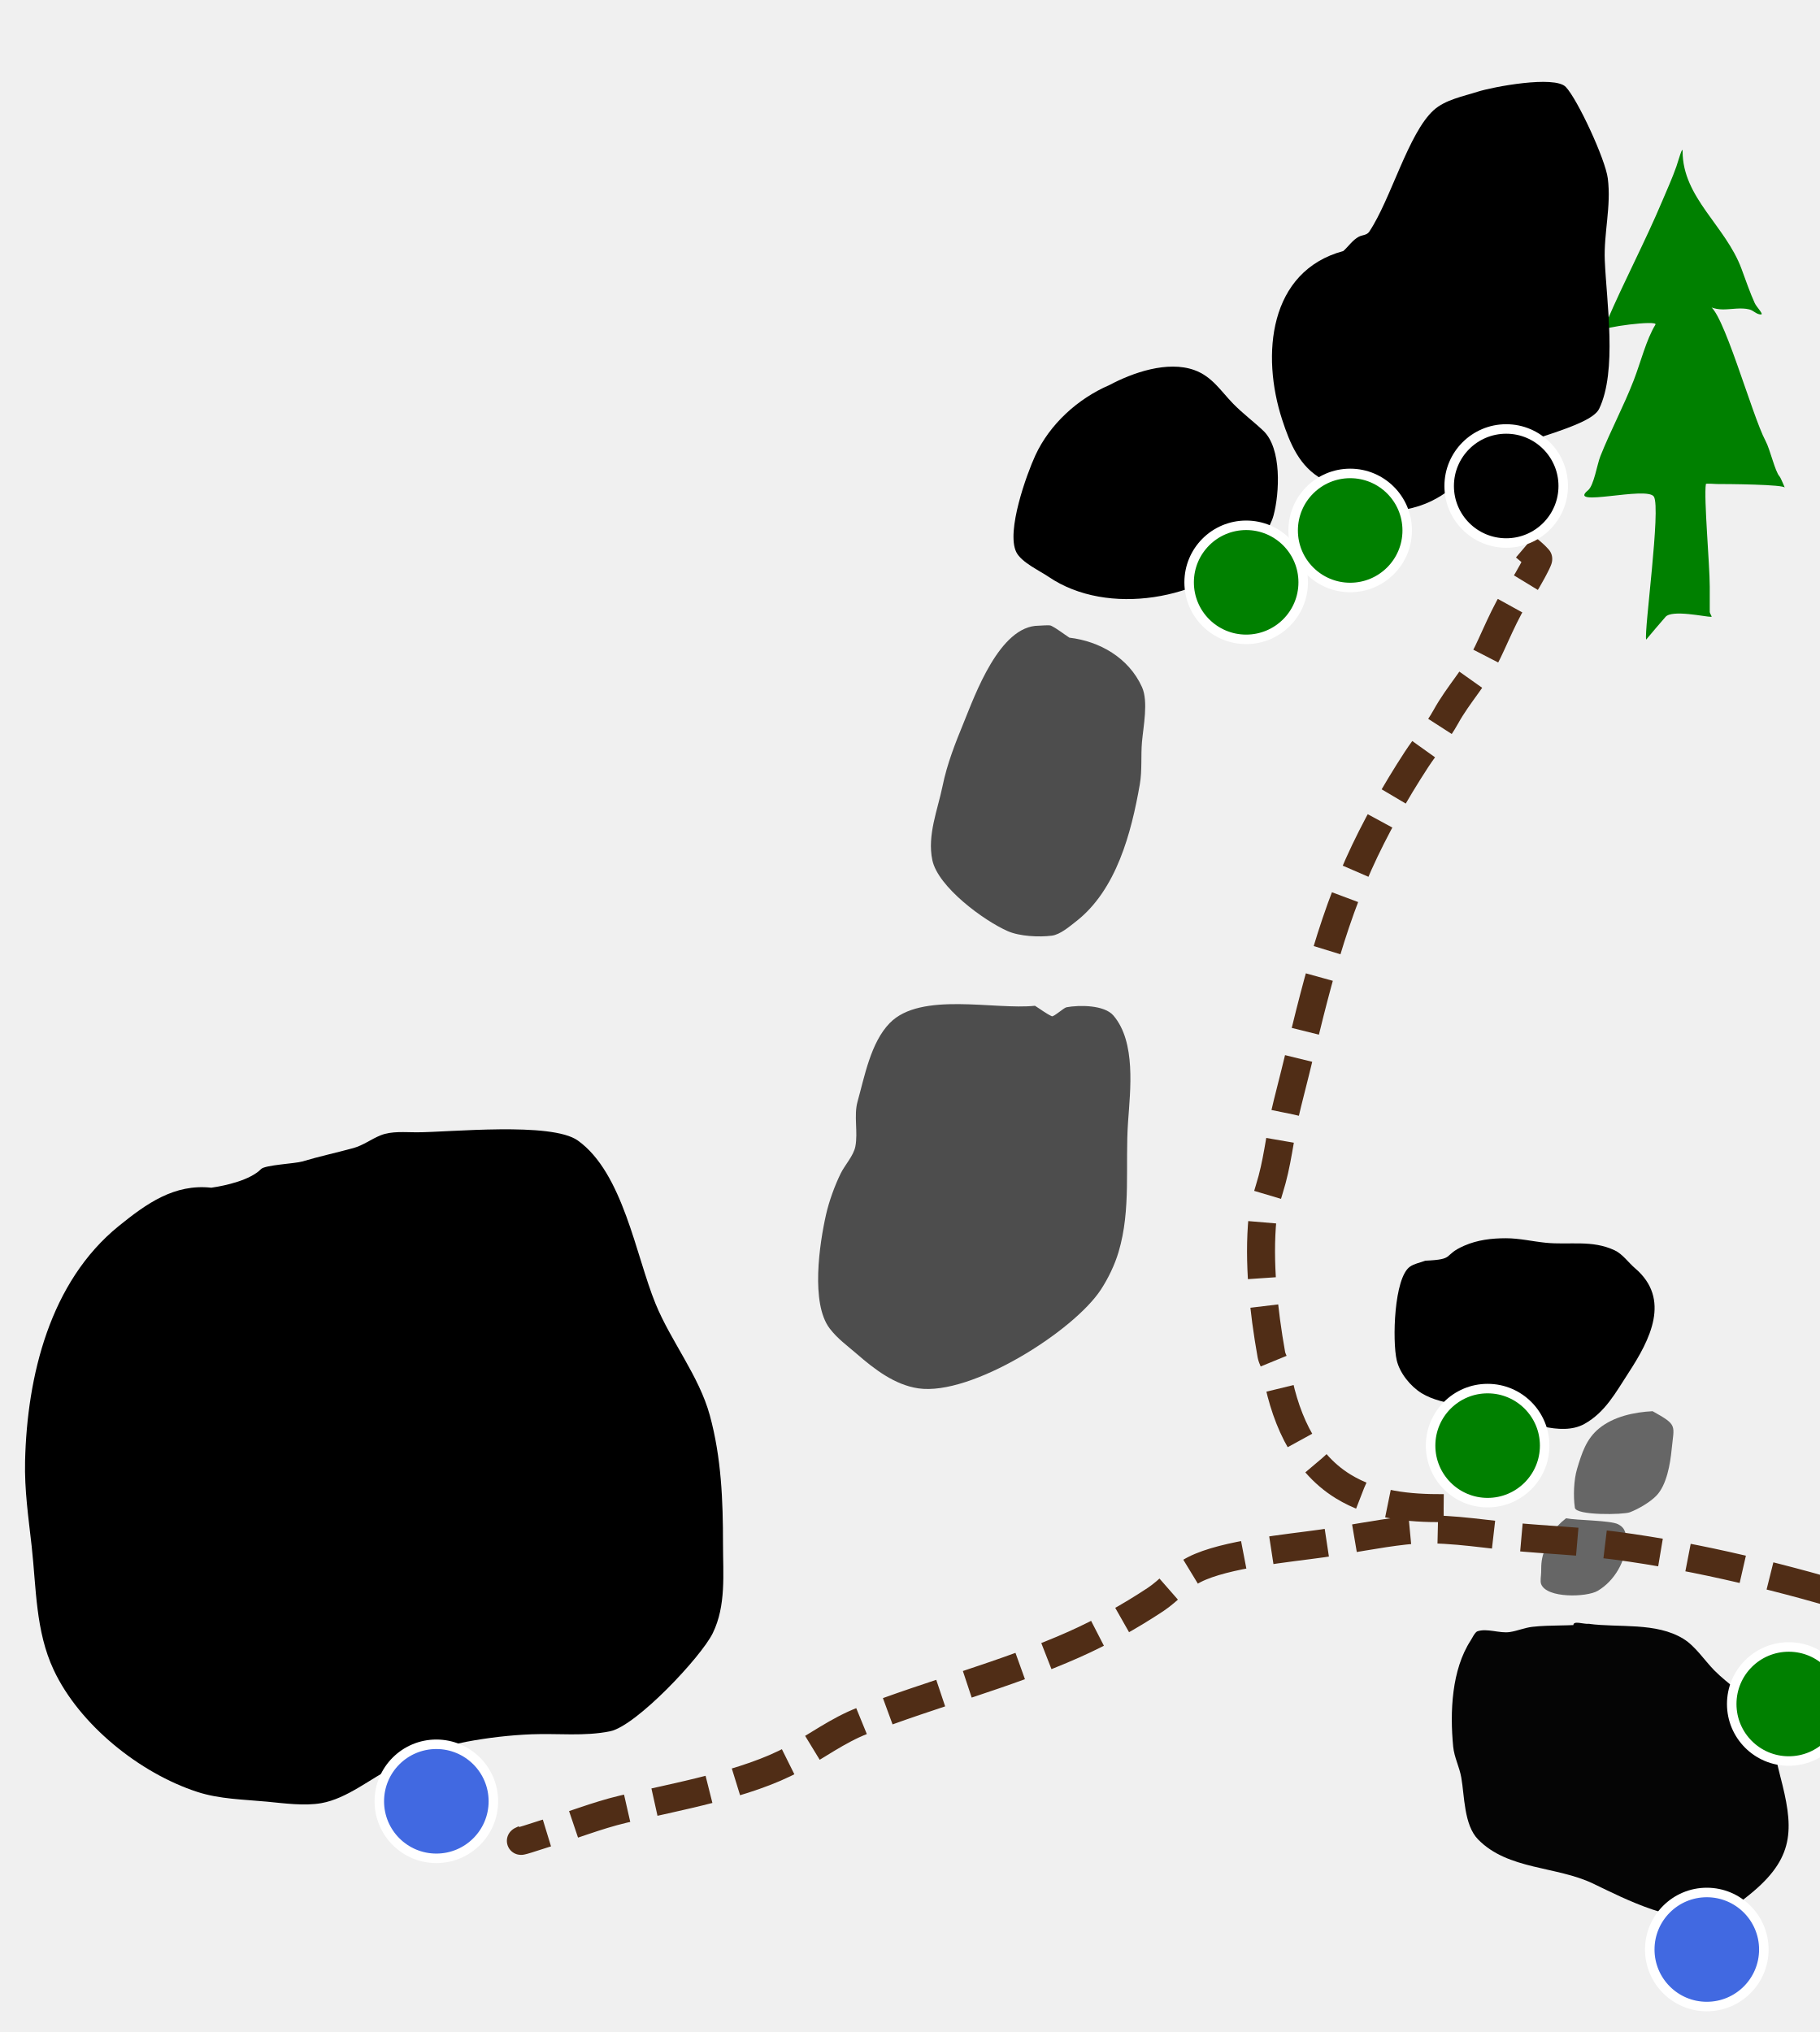
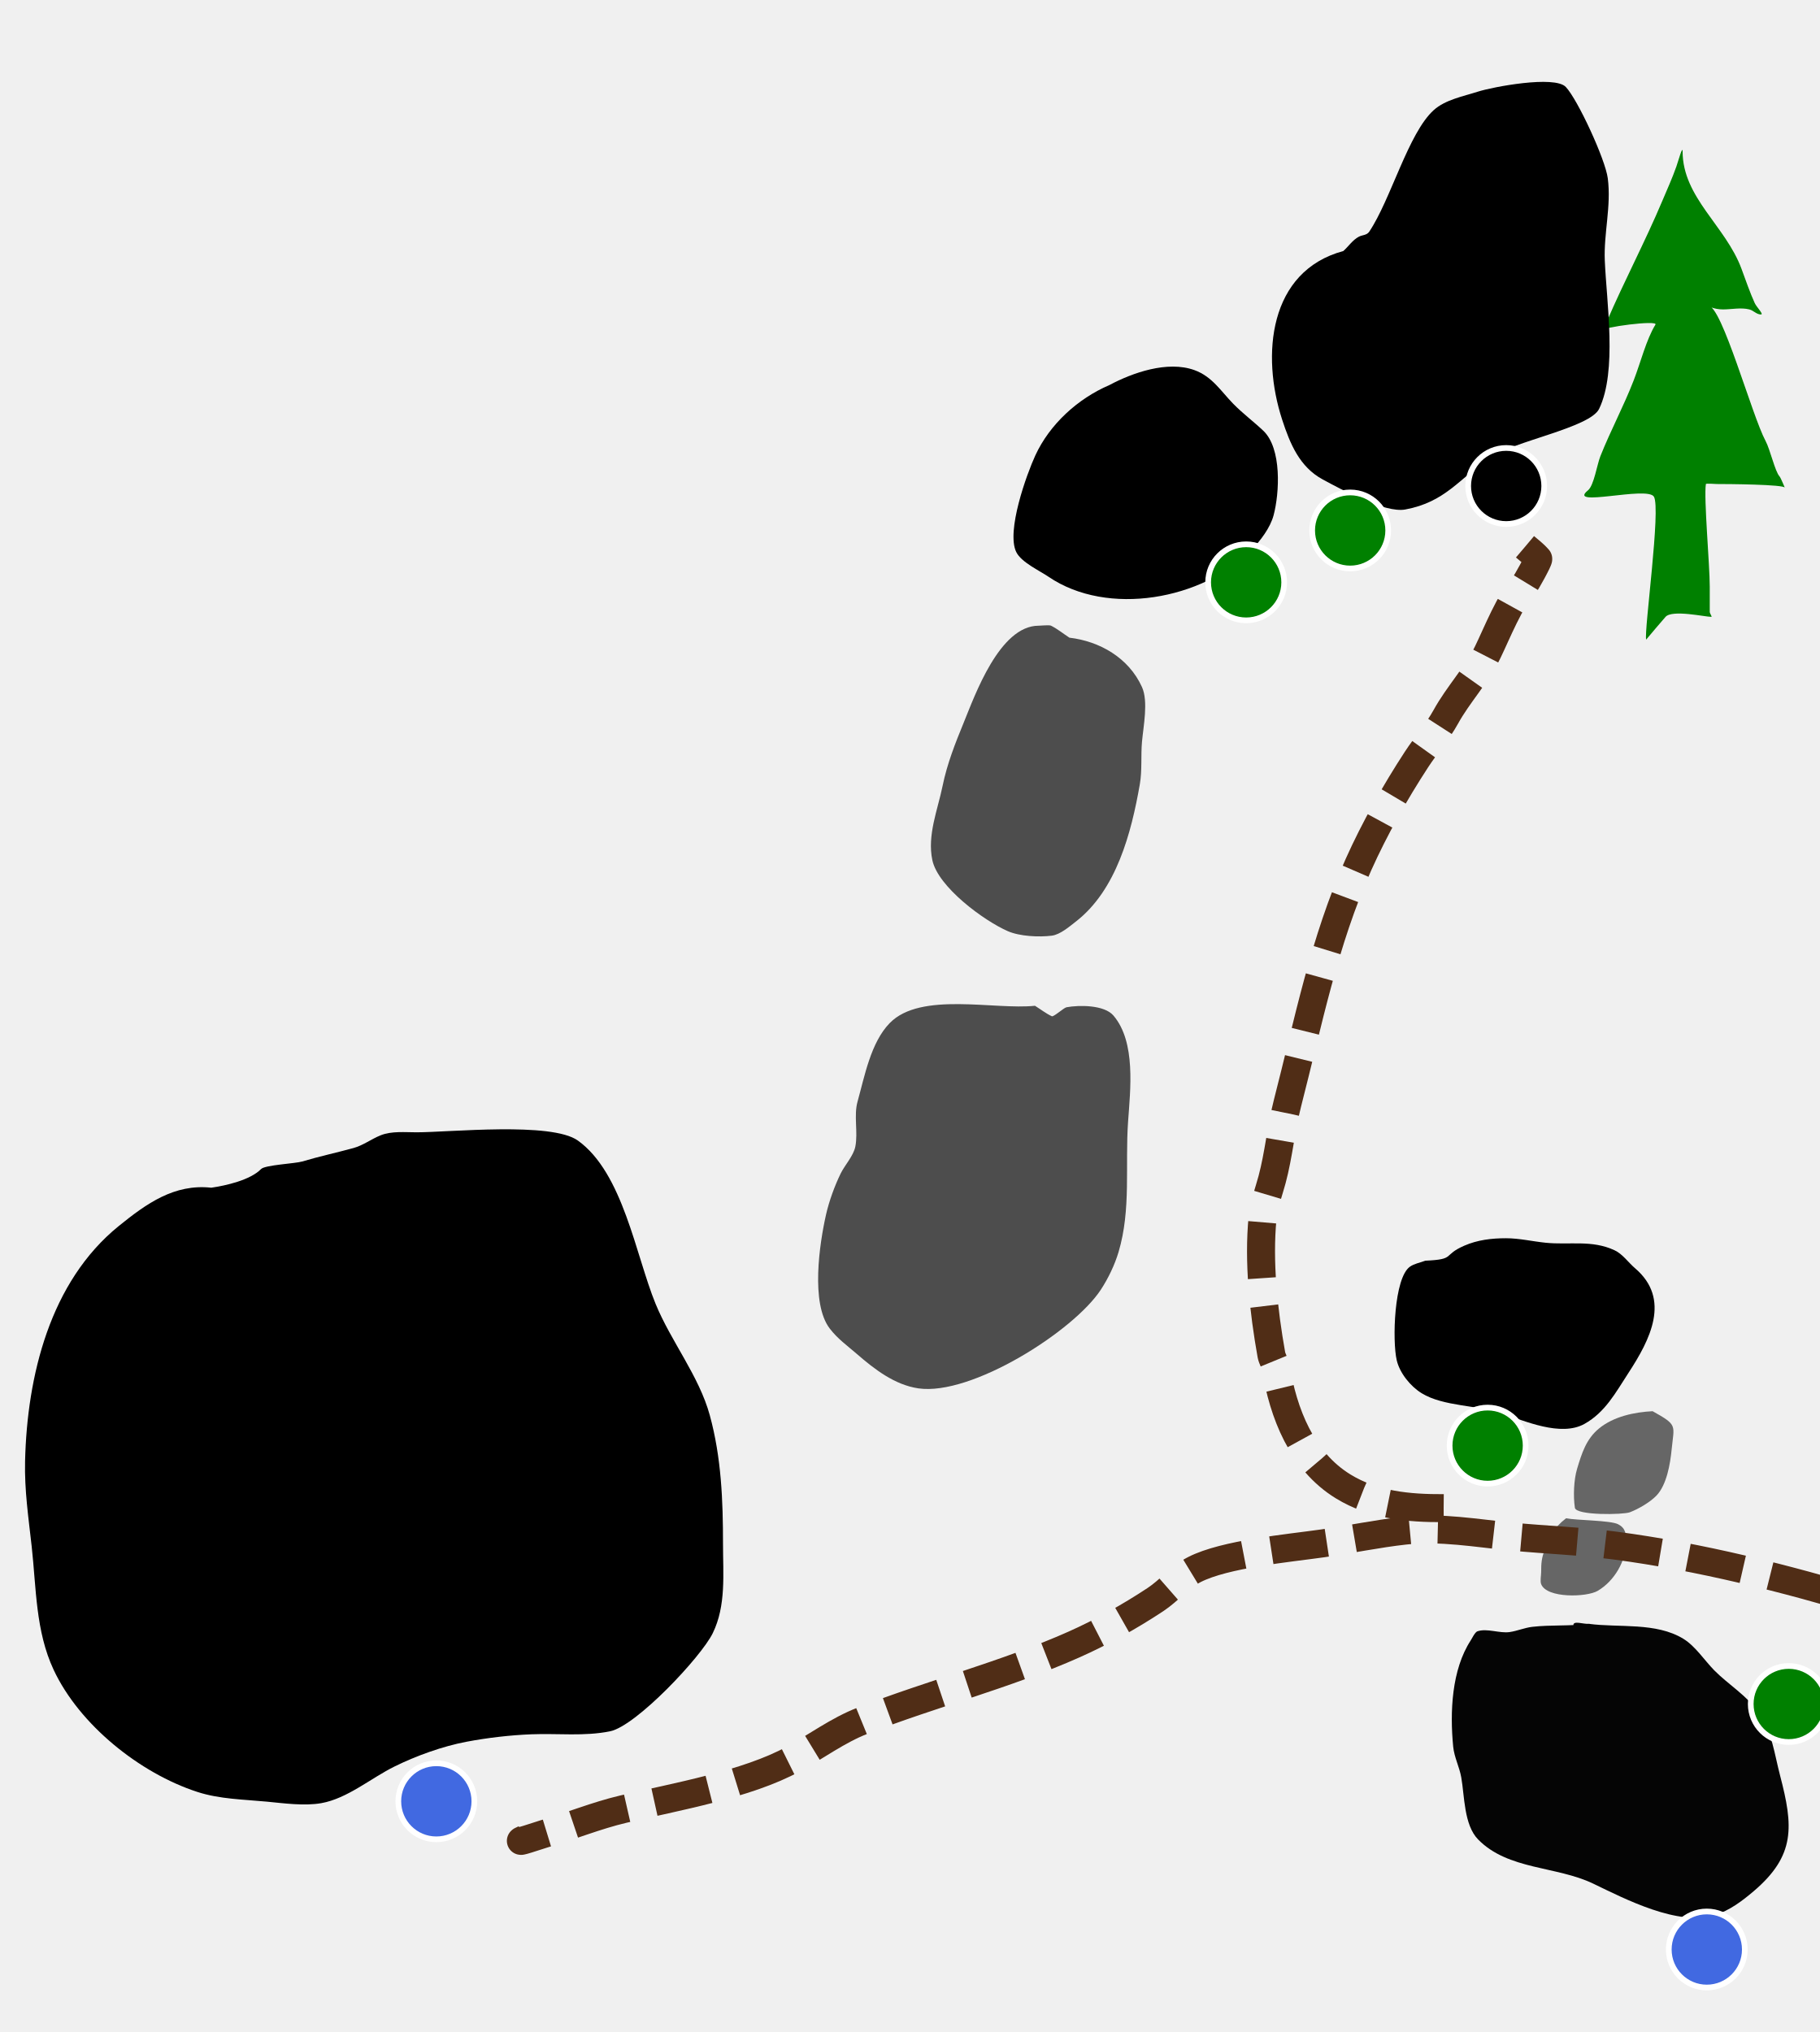
<svg xmlns="http://www.w3.org/2000/svg" width="1388.052" height="1550" viewBox="0 0 1388.052 1550" version="1.1" id="svg5">
  <defs id="defs2">
    <marker style="overflow:visible" id="TriangleStart" refX="0" refY="0" orient="auto-start-reverse" markerWidth="3.324" markerHeight="3.843" viewBox="0 0 5.324 6.155" preserveAspectRatio="xMidYMid">
      <path transform="scale(0.5)" style="fill:context-stroke;fill-rule:evenodd;stroke:context-stroke;stroke-width:1pt" d="M 5.77,0 -2.88,5 V -5 Z" id="path135" />
    </marker>
  </defs>
  <g id="layer1" transform="translate(108.4805,82.99133)">
    <path style="fill:#050505;stroke-width:21.352" d="m 1103.363,1155.659 c -3.914,0.381 -12.124,-2.762 -11.742,1.142 0.381,3.904 15.643,-1.64 11.742,-1.142 -14.619,1.867 -28.688,0.654 -43.056,2.285 -5.872,0.666 -11.466,3.142 -17.334,3.998 -7.681,1.121 -17.22,-3.085 -24.604,-0.572 -1.836,0.626 -4.306,5.74 -5.033,6.854 -14.634,22.42 -15.998,54.768 -13.42,81.099 0.802,8.186 4.726,15.415 6.151,23.416 2.543,14.287 1.998,36.308 12.861,47.403 22.859,23.348 59.682,20.186 87.79,33.696 24.25,11.656 64.768,32.803 92.822,23.987 11.268,-3.541 20.791,-10.747 29.636,-18.276 32.081,-27.306 30.097,-49.78 20.13,-87.953 -4.688,-17.956 -5.761,-31.956 -16.216,-47.974 -8.163,-12.506 -23.754,-21.977 -34.109,-32.554 -7.416,-7.574 -14.369,-18.4 -23.485,-23.987 -20.867,-12.788 -48.954,-8.335 -72.133,-11.422 z" id="path260" />
    <path style="fill:#000000;stroke-width:21.352" d="m 978.668,878.666 c -3.914,1.523 -8.311,2.151 -11.743,4.569 -12.12,8.537 -13.538,56.493 -10.065,71.39 2.277,9.769 10.523,19.927 19.012,25.129 16.697,10.232 42.689,9.013 61.509,15.42 16.946,5.769 44.698,17.984 62.627,7.996 15.983,-8.904 23.942,-24.116 33.55,-38.836 16.575,-25.395 32.687,-56.419 5.032,-79.957 -5.098,-4.339 -9.395,-10.8 -15.657,-13.707 -17.386,-8.072 -34.259,-3.842 -52.562,-5.711 -9.953,-1.017 -20.105,-3.427 -30.195,-3.427 -10.985,0 -21.73,1.271 -31.873,5.711 -16.936,7.414 -6.11,10.377 -29.636,11.422 z" id="path262" />
    <path style="fill:#666666;stroke-width:21.352" d="m 1086.029,1075.131 c -10.039,7.805 -12.118,13.823 -16.216,23.987 -2.516,6.241 -2.796,10.418 -2.796,17.134 0,2.466 -0.908,6.819 0,9.138 4.289,10.951 34.729,10 43.056,5.14 12.957,-7.562 21.808,-23.105 21.808,-37.694 0,-5.687 -0.482,-10.241 -6.151,-13.136 -5.951,-3.039 -31.695,-2.933 -39.701,-4.569 z" id="path390" />
    <path style="fill:#666666;stroke-width:21.352" d="m 1152.011,993.461 c -13.97,0.721 -29.653,4.012 -40.819,13.136 -9.835,8.036 -13.196,18.96 -16.775,30.84 -2.508,8.325 -2.997,20.941 -1.677,29.698 0.898,5.964 36.897,5.357 41.938,3.427 6.57,-2.517 15.248,-7.578 20.13,-12.565 8.023,-8.194 10.678,-24.531 11.743,-35.41 1.835,-18.741 4.875,-18.312 -14.538,-29.127 z" id="path455" />
    <path style="fill:#008000;stroke-width:28.55" d="m 1147.093,404.917 c -1.602,-7.369 11.378,-100.145 5.916,-109.055 -5.105,-8.328 -66.81,8.654 -50.285,-4.825 4.577,-3.733 6.836,-19.457 9.466,-26.057 7.928,-19.897 17.676,-37.855 25.438,-57.905 5.396,-13.936 9.505,-30.947 16.564,-42.464 2.228,-3.634 -41.411,1.898 -41.411,4.826 0,3.148 3.026,-4.157 4.141,-6.756 13.589,-31.669 29.191,-60.845 42.594,-92.648 3.618,-8.586 7.493,-17.049 10.649,-26.057 1.409,-4.022 4.733,-16.188 4.733,-11.581 0,35.422 32.869,56.878 44.961,89.753 2.946,8.01 6.654,18.654 10.057,26.057 1.422,3.093 7.139,8.686 4.733,8.686 -3.421,0 -5.551,-3.026 -8.874,-3.86 -6.382,-1.602 -13.629,0 -20.114,0 -7.151,0 -12.029,-2.895 -11.24,-2.895 10.458,0 33.252,83.64 43.778,103.264 3.51,6.543 7.175,23.244 10.649,27.022 1.039,1.13 4.141,9.169 4.141,8.686 0,-2.632 -44.708,-2.895 -52.06,-2.895 -0.672,0 -8.194,-0.579 -8.282,0 -1.649,10.76 2.958,61.815 2.958,78.172 0,6.434 0,12.868 0,19.302 0,1.432 2.082,3.86 1.183,3.86 -4.759,0 -29.868,-5.687 -34.904,0 -4.997,5.643 -9.86,11.581 -14.79,17.372 z" id="path745-7" />
    <path style="fill:#000000;stroke-width:22.658" d="m 916.106,108.499 c -56.861,15.362 -62.741,79.358 -46.622,128.671 5.992,18.331 13.24,36.002 30.898,45.543 14.195,7.669 47.418,25.79 62.923,22.938 30.57,-5.623 41.348,-23.517 64.654,-39.595 18.199,-12.556 76.373,-22.793 83.29,-37.219 13.833,-28.852 5.662,-81.036 4.302,-113.071 -0.883,-20.8 5.024,-41.365 2.287,-62.712 -1.874,-14.622 -23.048,-60.264 -32.024,-69.711 -8.551,-8.999 -55.896,-0.029 -67.177,3.613 -10.899,3.519 -24.738,6.065 -33.583,14.07 -19.369,17.529 -32.679,68.11 -49.146,92.689 -1.901,2.837 -5.238,2.422 -7.974,3.866 -4.732,2.497 -7.812,7.362 -11.827,10.92 z" id="path769" />
    <path style="fill:#000000;stroke-width:21.352" d="m 737.665,210.746 c -24.057,10.339 -45.492,29.846 -56.476,53.685 -6.633,14.396 -22.299,57.822 -14.538,73.674 3.836,7.837 17.772,14.195 24.604,18.847 45.132,30.731 117.635,17.491 154.89,-20.56 6.723,-6.866 14.25,-16.813 16.775,-26.272 4.554,-17.053 6.372,-51.069 -7.828,-64.537 -7.373,-6.993 -15.68,-13.16 -22.926,-20.56 -9.485,-9.688 -16.045,-20.801 -29.636,-25.7 -20.55,-7.408 -47.174,1.996 -64.864,11.422 z" id="path773" />
    <path style="fill:#4d4d4d;stroke-width:21.352" d="m 707.201,403.427 c -4.66,-3.046 -9.02,-6.605 -13.979,-9.138 -1.367,-0.698 -7.818,0 -9.506,0 -29.846,0 -48.697,53.329 -57.035,73.674 -6.54,15.957 -12.773,31.665 -16.216,48.545 -3.692,18.102 -11.818,37.526 -7.828,56.541 4.316,20.573 39.388,46.287 57.595,54.256 9.057,3.964 23.827,4.668 33.55,3.427 6.424,-0.82 13.661,-7.123 18.453,-10.851 30.869,-24.022 42.209,-67.689 48.648,-104.515 1.887,-10.793 0.716,-21.754 1.678,-32.554 1.043,-11.717 4.946,-30.746 0,-41.692 -10.149,-22.46 -32.422,-34.991 -55.358,-37.694 z" id="path873" />
    <path style="fill:#4d4d4d;stroke-width:21.352" d="m 680.92,684.205 c -30.797,3.298 -87.059,-11.026 -110.716,13.136 -14.551,14.862 -19.232,40.764 -24.604,59.968 -2.985,10.67 0.459,23.358 -1.678,34.267 -1.383,7.065 -8.067,14.195 -11.183,20.56 -4.587,9.371 -8.874,21.189 -11.183,31.412 -5.005,22.151 -11.813,67.626 2.796,86.81 5.98,7.853 13.249,12.959 20.689,19.418 13.331,11.574 28.855,23.628 46.97,26.272 40.315,5.882 118.444,-43.537 139.234,-75.388 5.568,-8.531 10.5,-18.757 13.42,-28.556 9.721,-32.624 4.942,-66.097 7.269,-99.375 1.693,-24.203 6.164,-60.85 -11.183,-81.099 -6.955,-8.119 -26.066,-8.087 -35.787,-6.282 -2.024,0.376 -9.809,7.501 -11.183,6.853 -4.567,-2.153 -8.574,-5.33 -12.861,-7.996 z" id="path960" />
    <path style="fill:#000000;stroke-width:21.352" d="m 52.681,822.987 c -28.226,-3.093 -49.459,12.149 -70.456,29.127 -52.702,42.614 -70.03,114.695 -71.574,179.332 -0.533,22.291 2.581,43.075 5.033,65.108 3.539,31.812 2.88,64.561 16.775,94.235 19.576,41.807 65.626,78.803 109.597,93.093 17.074,5.549 35.445,5.732 53.121,7.425 12.888,1.234 28.462,3.417 41.379,1.142 19.875,-3.5 37.966,-19.134 55.917,-27.985 16.547,-8.159 36.669,-15.418 54.799,-18.847 16.098,-3.045 33.405,-5.069 49.766,-5.711 19.914,-0.783 40.272,1.711 59.831,-2.284 19.884,-4.062 69.372,-56.611 78.284,-74.817 10.305,-21.049 7.828,-45.189 7.828,-67.963 0,-33.282 -1.239,-65.93 -10.065,-98.233 -8.209,-30.045 -29.591,-56.335 -41.379,-85.097 -15.106,-36.857 -24.756,-99.826 -59.272,-124.504 -20.176,-14.425 -97.849,-6.282 -123.018,-6.282 -8.732,0 -18.983,-1.079 -27.399,2.284 -7.081,2.83 -13.298,7.676 -20.689,9.709 -13.075,3.595 -26.227,6.4 -39.142,10.28 -5.218,1.567 -28.307,2.64 -31.314,5.711 -8.328,8.505 -26.89,12.653 -38.024,14.278 z" id="path962" />
    <path style="fill:none;stroke:#502d16;stroke-width:21.354;stroke-dasharray:42.708, 21.354;stroke-dashoffset:0;stroke-opacity:1;marker-start:url(#TriangleStart)" d="m 2346.4,1513.471 c -26.173,-11.943 -35.464,-39.051 -55.358,-57.112 -12.801,-11.622 -30.046,-16.596 -43.056,-27.985 -13.685,-11.981 -20.272,-27.507 -35.787,-37.694 -17.827,-11.705 -39.008,-18.153 -58.713,-25.701 -3.711,-1.421 -6.939,-4.669 -10.625,-6.282 -17.867,-7.821 -37.108,-13.637 -55.358,-20.56 -37.77,-14.329 -77.381,-23.854 -116.307,-34.267 -25.632,-6.857 -49.756,-16.162 -74.929,-23.987 -30.932,-9.615 -63.25,-16.366 -95.059,-22.274 -61.291,-11.382 -123.117,-19.985 -184.526,-30.84 -22.627,-4 -45.756,-5.985 -68.219,-10.851 -16.009,-3.468 -30.279,-11.668 -45.852,-14.849 -9.642,-1.97 -19.56,-2.418 -29.077,-5.14 -53.421,-15.277 -103.832,-39.887 -157.127,-55.97 -62.681,-18.915 -127.907,-35.409 -192.914,-43.976 -26.154,-3.447 -52.611,-4.342 -78.843,-6.854 -26.982,-2.584 -54.302,-7.587 -81.639,-4.569 -20.927,2.311 -41.767,6.719 -62.627,9.709 -25.901,3.713 -74.379,8 -97.855,19.989 -11.195,5.717 -19.228,15.955 -29.636,22.845 -19.446,12.873 -40.75,24.776 -62.068,34.267 -52.295,23.282 -108.336,37.453 -161.6,58.254 -18.666,7.29 -35.079,19.545 -52.562,29.127 -35.417,19.41 -89.983,28.897 -129.728,38.265 -20.613,4.859 -40.198,12.954 -60.39,18.847 -2.909,0.849 -25.27,8.451 -15.098,3.998" id="path964" />
    <path style="fill:none;stroke:#502d16;stroke-width:21.354;stroke-dasharray:42.708, 21.354;stroke-dashoffset:0;stroke-opacity:1" d="m 992.647,1067.426 c -26.749,0.125 -53.31,-2.286 -76.606,-16.562 -31.692,-19.421 -45.747,-55.9 -51.444,-90.808 -0.534,-3.274 -2.765,-6.396 -3.355,-9.709 -5.927,-33.293 -10.013,-70.784 -6.71,-104.515 0.982,-10.03 4.7,-19.506 7.269,-29.127 5.077,-19.014 6.821,-39.151 11.743,-58.254 15.899,-61.708 27.86,-123.402 54.24,-182.187 12.254,-27.307 27.783,-54.845 44.175,-79.957 7.2,-11.031 15.95,-20.902 22.367,-32.554 9.346,-16.97 23.315,-31.636 31.873,-49.116 6.835,-13.963 17.242,-40.455 27.959,-51.401 1.357,-1.386 11.249,-19.245 10.624,-19.989 -2.705,-3.223 -7.106,-6.619 -10.065,-9.138" id="path1951" />
-     <circle id="path3073" style="fill:#4169e1;fill-opacity:1;stroke:#FFFFFF;stroke-width:7.25;stroke-dasharray:none;stroke-opacity:1" cx="224.332" cy="1291.035" r="43.5" />
-     <text id="path3073_label" style="font-size:37.333px;fill:#ffffff;fill-opacity:1;stroke:#ff0000;stroke-width:14.5;stroke-dasharray:none;stroke-opacity:1" x="192.432" y="1306.986">
-       <text id="path3073_text" style="font-style:normal;font-variant:normal;font-weight:normal;font-stretch:normal;font-size:54.085px;font-family:'Courier New';-inkscape-font-specification:'Courier New';fill:#FFFFFF;fill-opacity:1;stroke:none" x="192.432" y="1306.986">12</text>
+     <circle id="path3073" style="fill:#4169e1;fill-opacity:1;stroke:#FFFFFF;stroke-width:4.35;stroke-dasharray:none;stroke-opacity:1" cx="224.332" cy="1291.035" r="29.0" />
+     <text id="path3073_label" style="font-size:37.333px;fill:#ffffff;fill-opacity:1;stroke:#ff0000;stroke-width:1.45;stroke-dasharray:none;stroke-opacity:1" x="206.932" y="1301.186">
+       <text id="path3073_text" x="206.932" y="1301.186" style="font-style:normal;font-variant:normal;font-weight:bold;font-stretch:normal;font-size:27.55px;font-family:Arial;-inkscape-font-specification:'Arial Bold';fill:#FFFFFF;fill-opacity:1;stroke:none">13</text>
    </text>
-     <circle id="path3073-9" style="fill:#008000;fill-opacity:1;stroke:#FFFFFF;stroke-width:7.25;stroke-dasharray:none;stroke-opacity:1" cx="842.016" cy="361.207" r="43.5" />
-     <text id="path3073-9_label" style="font-size:37.333px;fill:#ffffff;fill-opacity:1;stroke:#ff0000;stroke-width:14.5;stroke-dasharray:none;stroke-opacity:1" x="826.066" y="377.157">
-       <text id="path3073-9_text" style="font-style:normal;font-variant:normal;font-weight:normal;font-stretch:normal;font-size:54.085px;font-family:'Courier New';-inkscape-font-specification:'Courier New';fill:#FFFFFF;fill-opacity:1;stroke:none" x="826.066" y="377.157">1</text>
+     <circle id="path3073-9" style="fill:#008000;fill-opacity:1;stroke:#FFFFFF;stroke-width:4.35;stroke-dasharray:none;stroke-opacity:1" cx="842.016" cy="361.207" r="29.0" />
+     <text id="path3073-9_label" style="font-size:37.333px;fill:#ffffff;fill-opacity:1;stroke:#ff0000;stroke-width:1.45;stroke-dasharray:none;stroke-opacity:1" x="833.316" y="371.357">
+       <text id="path3073-9_text" x="833.316" y="371.357" style="font-style:normal;font-variant:normal;font-weight:bold;font-stretch:normal;font-size:27.55px;font-family:Arial;-inkscape-font-specification:'Arial Bold';fill:#FFFFFF;fill-opacity:1;stroke:none">1</text>
    </text>
-     <circle id="path3073-4" style="fill:#008000;fill-opacity:1;stroke:#FFFFFF;stroke-width:7.25;stroke-dasharray:none;stroke-opacity:1" cx="921.351" cy="321.64" r="43.5" />
-     <text id="path3073-4_label" style="font-size:37.333px;fill:#ffffff;fill-opacity:1;stroke:#ff0000;stroke-width:14.5;stroke-dasharray:none;stroke-opacity:1" x="905.401" y="337.59">
-       <text id="path3073-4_text" style="font-style:normal;font-variant:normal;font-weight:normal;font-stretch:normal;font-size:54.085px;font-family:'Courier New';-inkscape-font-specification:'Courier New';fill:#FFFFFF;fill-opacity:1;stroke:none" x="905.401" y="337.59">2</text>
+     <circle id="path3073-4" style="fill:#008000;fill-opacity:1;stroke:#FFFFFF;stroke-width:4.35;stroke-dasharray:none;stroke-opacity:1" cx="921.351" cy="321.64" r="29.0" />
+     <text id="path3073-4_label" style="font-size:37.333px;fill:#ffffff;fill-opacity:1;stroke:#ff0000;stroke-width:1.45;stroke-dasharray:none;stroke-opacity:1" x="912.651" y="331.79">
+       <text id="path3073-4_text" x="912.651" y="331.79" style="font-style:normal;font-variant:normal;font-weight:bold;font-stretch:normal;font-size:27.55px;font-family:Arial;-inkscape-font-specification:'Arial Bold';fill:#FFFFFF;fill-opacity:1;stroke:none">2</text>
    </text>
-     <circle id="path3073-94" style="fill:#000000;fill-opacity:1;stroke:#FFFFFF;stroke-width:7.25;stroke-dasharray:none;stroke-opacity:1" cx="1040.355" cy="287.725" r="43.5" />
-     <text id="path3073-94_label" style="font-size:37.333px;fill:#ffffff;fill-opacity:1;stroke:#ff0000;stroke-width:14.5;stroke-dasharray:none;stroke-opacity:1" x="1024.405" y="303.675">
-       <text id="path3073-94_text" style="font-style:normal;font-variant:normal;font-weight:normal;font-stretch:normal;font-size:54.085px;font-family:'Courier New';-inkscape-font-specification:'Courier New';fill:#FFFFFF;fill-opacity:1;stroke:none" x="1024.405" y="303.675">4</text>
+     <circle id="path3073-94" style="fill:#000000;fill-opacity:1;stroke:#FFFFFF;stroke-width:4.35;stroke-dasharray:none;stroke-opacity:1" cx="1040.355" cy="287.725" r="29.0" />
+     <text id="path3073-94_label" style="font-size:37.333px;fill:#ffffff;fill-opacity:1;stroke:#ff0000;stroke-width:1.45;stroke-dasharray:none;stroke-opacity:1" x="1031.655" y="297.875">
+       <text id="path3073-94_text" x="1031.655" y="297.875" style="font-style:normal;font-variant:normal;font-weight:bold;font-stretch:normal;font-size:27.55px;font-family:Arial;-inkscape-font-specification:'Arial Bold';fill:#FFFFFF;fill-opacity:1;stroke:none">4</text>
    </text>
-     <circle id="path3073-1" style="fill:#008000;fill-opacity:1;stroke:#FFFFFF;stroke-width:7.25;stroke-dasharray:none;stroke-opacity:1" cx="1026.188" cy="1019.718" r="43.5" />
-     <text id="path3073-1_label" style="font-size:37.333px;fill:#ffffff;fill-opacity:1;stroke:#ff0000;stroke-width:14.5;stroke-dasharray:none;stroke-opacity:1" x="994.288" y="1035.668">
-       <text id="path3073-1_text" style="font-style:normal;font-variant:normal;font-weight:normal;font-stretch:normal;font-size:54.085px;font-family:'Courier New';-inkscape-font-specification:'Courier New';fill:#FFFFFF;fill-opacity:1;stroke:none" x="994.288" y="1035.668">11</text>
+     <circle id="path3073-1" style="fill:#008000;fill-opacity:1;stroke:#FFFFFF;stroke-width:4.35;stroke-dasharray:none;stroke-opacity:1" cx="1026.188" cy="1019.718" r="29.0" />
+     <text id="path3073-1_label" style="font-size:37.333px;fill:#ffffff;fill-opacity:1;stroke:#ff0000;stroke-width:1.45;stroke-dasharray:none;stroke-opacity:1" x="1008.788" y="1029.868">
+       <text id="path3073-1_text" x="1008.788" y="1029.868" style="font-style:normal;font-variant:normal;font-weight:bold;font-stretch:normal;font-size:27.55px;font-family:Arial;-inkscape-font-specification:'Arial Bold';fill:#FFFFFF;fill-opacity:1;stroke:none">12</text>
    </text>
-     <circle id="path3073-6" style="fill:#008000;fill-opacity:1;stroke:#FFFFFF;stroke-width:7.25;stroke-dasharray:none;stroke-opacity:1" cx="1255.871" cy="1216.81" r="43.5" />
-     <text id="path3073-6_label" style="font-size:37.333px;fill:#ffffff;fill-opacity:1;stroke:#ff0000;stroke-width:14.5;stroke-dasharray:none;stroke-opacity:1" x="1223.971" y="1232.76">
-       <text id="path3073-6_text" style="font-style:normal;font-variant:normal;font-weight:normal;font-stretch:normal;font-size:54.085px;font-family:'Courier New';-inkscape-font-specification:'Courier New';fill:#FFFFFF;fill-opacity:1;stroke:none" x="1223.971" y="1232.76">10</text>
+     <circle id="path3073-6" style="fill:#008000;fill-opacity:1;stroke:#FFFFFF;stroke-width:4.35;stroke-dasharray:none;stroke-opacity:1" cx="1255.871" cy="1216.81" r="29.0" />
+     <text id="path3073-6_label" style="font-size:37.333px;fill:#ffffff;fill-opacity:1;stroke:#ff0000;stroke-width:1.45;stroke-dasharray:none;stroke-opacity:1" x="1238.471" y="1226.96">
+       <text id="path3073-6_text" x="1238.471" y="1226.96" style="font-style:normal;font-variant:normal;font-weight:bold;font-stretch:normal;font-size:27.55px;font-family:Arial;-inkscape-font-specification:'Arial Bold';fill:#FFFFFF;fill-opacity:1;stroke:none">11</text>
    </text>
-     <circle id="path3073-998" style="fill:#4169e1;fill-opacity:1;stroke:#FFFFFF;stroke-width:7.25;stroke-dasharray:none;stroke-opacity:1" cx="1193.359" cy="1404.085" r="43.5" />
-     <text id="path3073-998_label" style="font-size:37.333px;fill:#ffffff;fill-opacity:1;stroke:#ff0000;stroke-width:14.5;stroke-dasharray:none;stroke-opacity:1" x="1177.409" y="1420.035">
-       <text id="path3073-998_text" style="font-style:normal;font-variant:normal;font-weight:normal;font-stretch:normal;font-size:54.085px;font-family:'Courier New';-inkscape-font-specification:'Courier New';fill:#FFFFFF;fill-opacity:1;stroke:none" x="1177.409" y="1420.035">9</text>
+     <circle id="path3073-998" style="fill:#4169e1;fill-opacity:1;stroke:#FFFFFF;stroke-width:4.35;stroke-dasharray:none;stroke-opacity:1" cx="1193.359" cy="1404.085" r="29.0" />
+     <text id="path3073-998_label" style="font-size:37.333px;fill:#ffffff;fill-opacity:1;stroke:#ff0000;stroke-width:1.45;stroke-dasharray:none;stroke-opacity:1" x="1175.959" y="1414.235">
+       <text id="path3073-998_text" x="1175.959" y="1414.235" style="font-style:normal;font-variant:normal;font-weight:bold;font-stretch:normal;font-size:27.55px;font-family:Arial;-inkscape-font-specification:'Arial Bold';fill:#FFFFFF;fill-opacity:1;stroke:none">10</text>
    </text>
  </g>
</svg>
